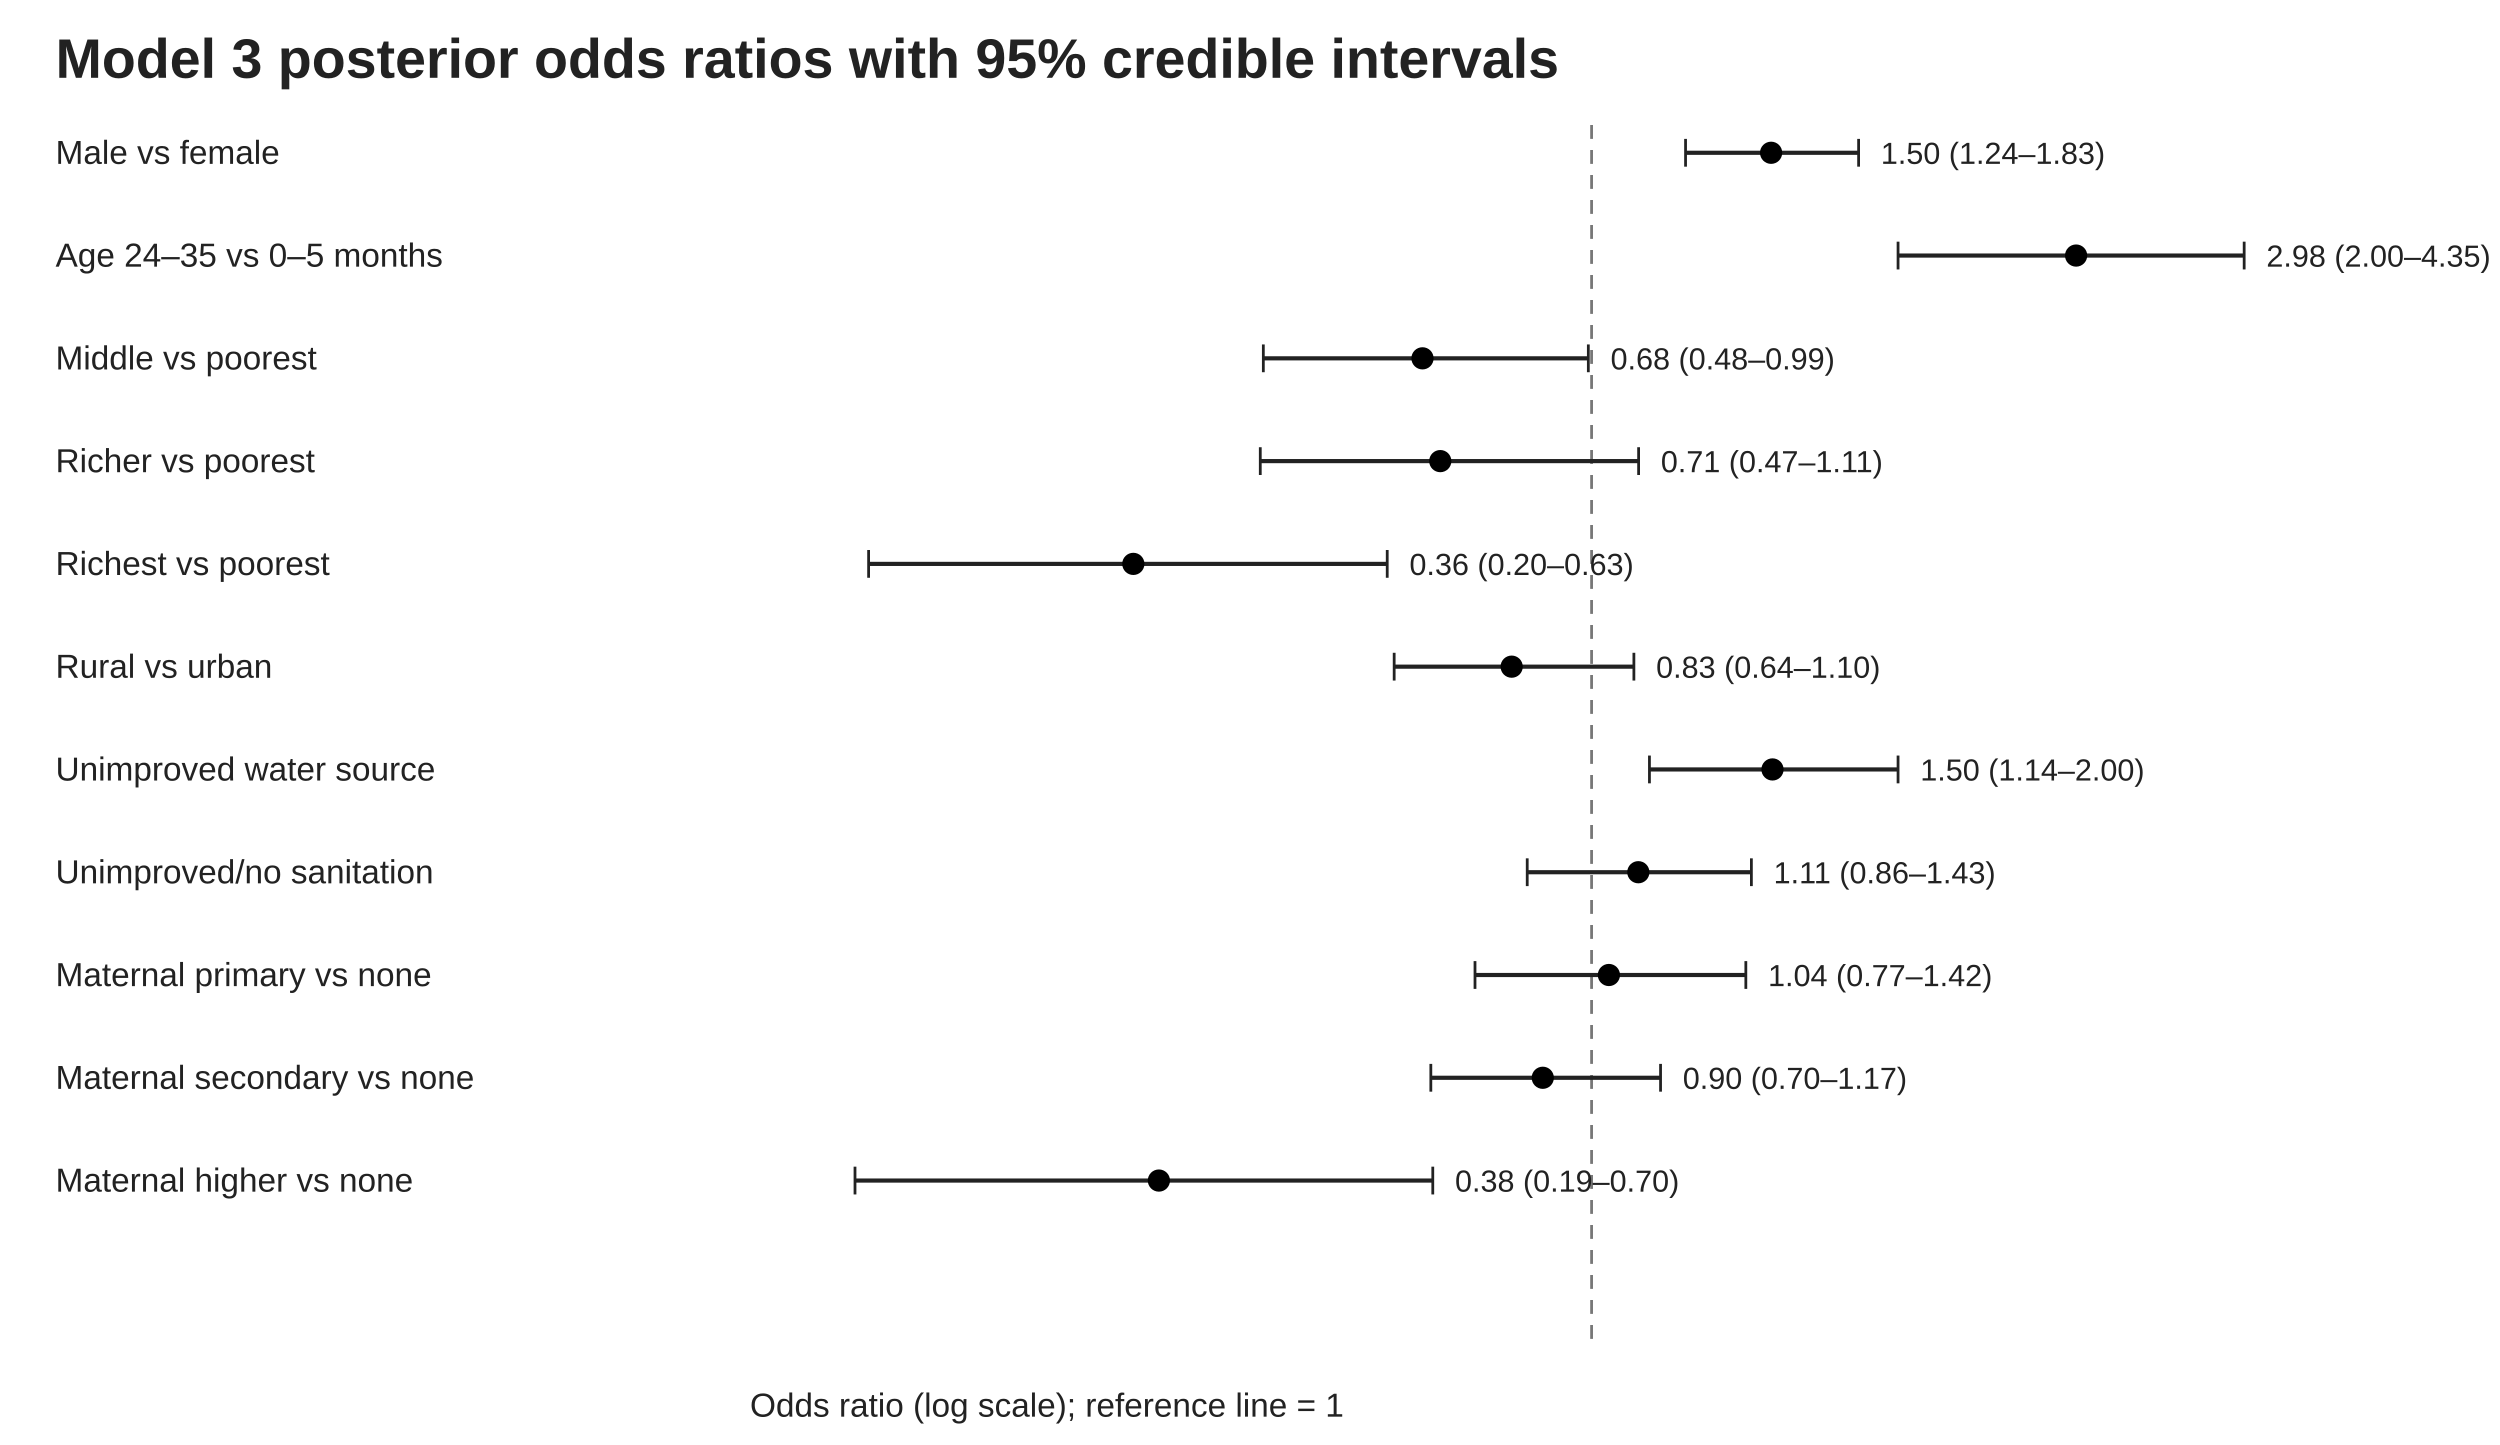
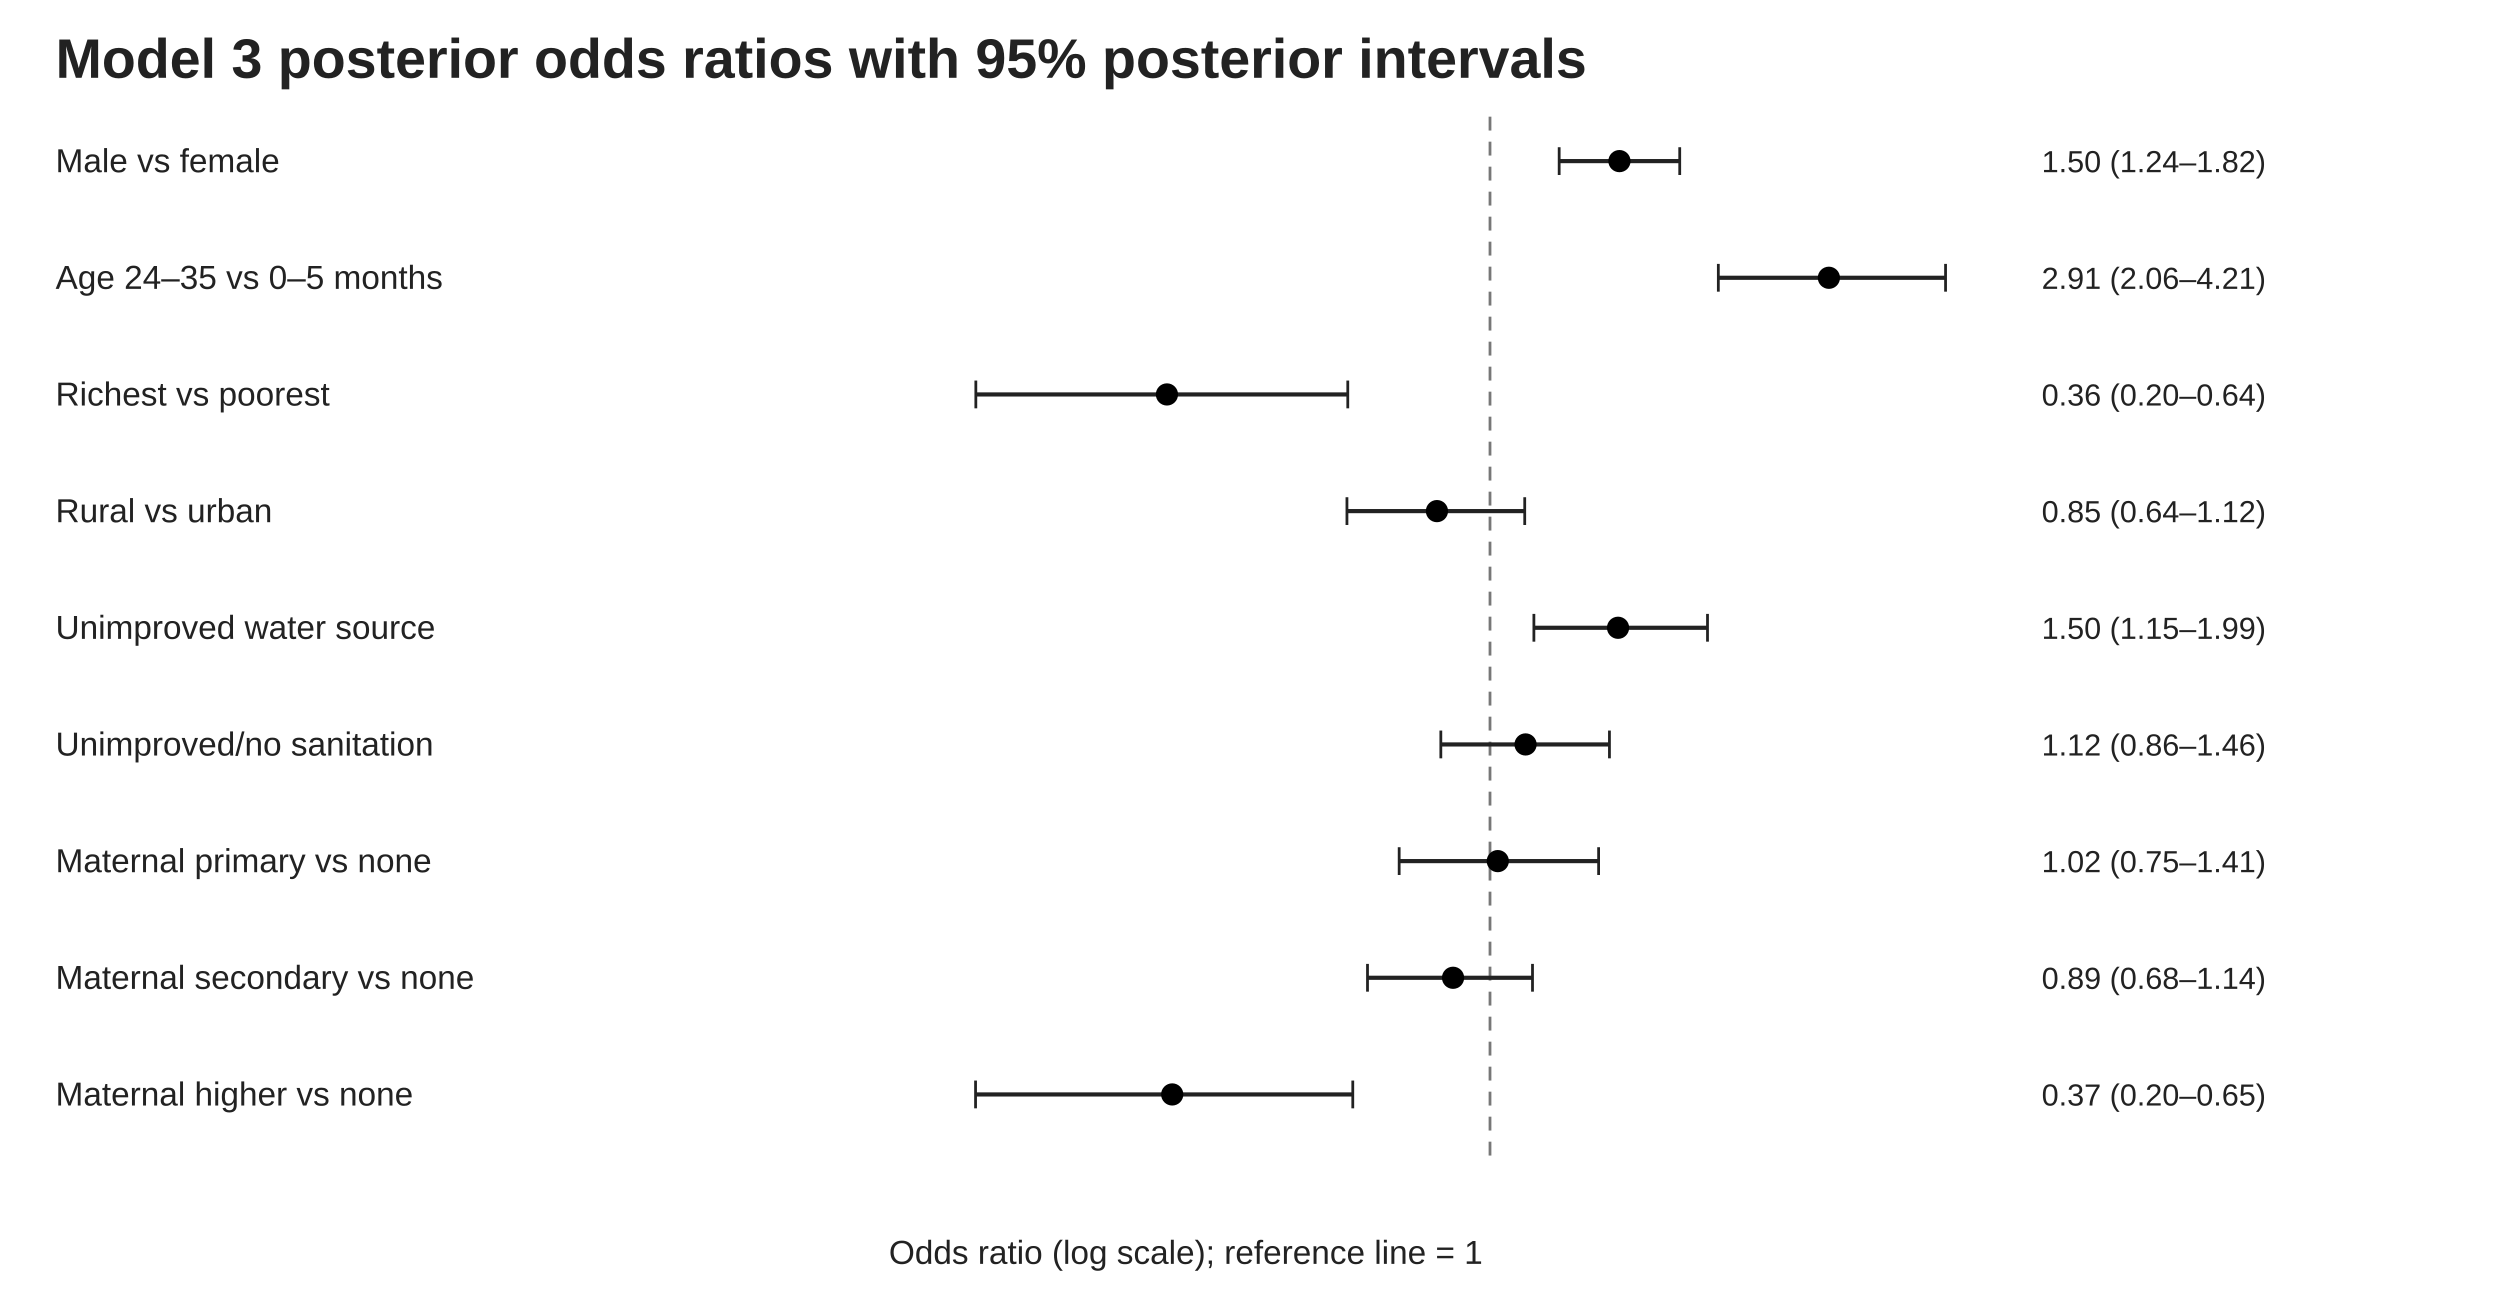
- <svg xmlns="http://www.w3.org/2000/svg" width="900" height="520" viewBox="0 0 900 520">
+ <svg xmlns="http://www.w3.org/2000/svg" width="900" height="470" viewBox="0 0 900 470">
  <style>text{font-family:Arial,sans-serif;fill:#222}.t{font-size:20px;font-weight:700}.l{font-size:12px}.v{font-size:11px}</style>
-   <text x="20" y="28" class="t">Model 3 posterior odds ratios with 95% credible intervals</text>
-   <line x1="572.972" y1="45" x2="572.972" y2="485" stroke="#777" stroke-dasharray="5 4" />
-   <text x="20" y="59" class="l">Male vs female</text>
-   <line x1="606.8" y1="55" x2="669.1" y2="55" stroke="#222" stroke-width="1.5" />
-   <line x1="606.8" y1="50" x2="606.8" y2="60" stroke="#222" />
-   <line x1="669.1" y1="50" x2="669.1" y2="60" stroke="#222" />
-   <circle cx="637.6" cy="55" r="4" />
-   <text x="677.1" y="59" class="v">1.50 (1.24–1.83)</text>
-   <text x="20" y="96" class="l">Age 24–35 vs 0–5 months</text>
-   <line x1="683.3" y1="92" x2="807.9" y2="92" stroke="#222" stroke-width="1.5" />
-   <line x1="683.3" y1="87" x2="683.3" y2="97" stroke="#222" />
-   <line x1="807.9" y1="87" x2="807.9" y2="97" stroke="#222" />
-   <circle cx="747.4" cy="92" r="4" />
-   <text x="815.9" y="96" class="v">2.98 (2.00–4.35)</text>
-   <text x="20" y="133" class="l">Middle vs poorest</text>
-   <line x1="454.8" y1="129" x2="571.8" y2="129" stroke="#222" stroke-width="1.5" />
-   <line x1="454.8" y1="124" x2="454.8" y2="134" stroke="#222" />
-   <line x1="571.8" y1="124" x2="571.8" y2="134" stroke="#222" />
-   <circle cx="512.1" cy="129" r="4" />
-   <text x="579.8" y="133" class="v">0.68 (0.48–0.99)</text>
-   <text x="20" y="170" class="l">Richer vs poorest</text>
-   <line x1="453.7" y1="166" x2="589.9" y2="166" stroke="#222" stroke-width="1.5" />
-   <line x1="453.7" y1="161" x2="453.7" y2="171" stroke="#222" />
-   <line x1="589.9" y1="161" x2="589.9" y2="171" stroke="#222" />
-   <circle cx="518.5" cy="166" r="4" />
-   <text x="597.9" y="170" class="v">0.71 (0.47–1.11)</text>
-   <text x="20" y="207" class="l">Richest vs poorest</text>
-   <line x1="312.7" y1="203" x2="499.4" y2="203" stroke="#222" stroke-width="1.5" />
-   <line x1="312.7" y1="198" x2="312.7" y2="208" stroke="#222" />
-   <line x1="499.4" y1="198" x2="499.4" y2="208" stroke="#222" />
-   <circle cx="408.0" cy="203" r="4" />
-   <text x="507.4" y="207" class="v">0.36 (0.20–0.63)</text>
-   <text x="20" y="244" class="l">Rural vs urban</text>
-   <line x1="501.9" y1="240" x2="588.2" y2="240" stroke="#222" stroke-width="1.5" />
-   <line x1="501.9" y1="235" x2="501.9" y2="245" stroke="#222" />
-   <line x1="588.2" y1="235" x2="588.2" y2="245" stroke="#222" />
-   <circle cx="544.2" cy="240" r="4" />
-   <text x="596.2" y="244" class="v">0.83 (0.64–1.10)</text>
-   <text x="20" y="281" class="l">Unimproved water source</text>
-   <line x1="593.8" y1="277" x2="683.3" y2="277" stroke="#222" stroke-width="1.5" />
-   <line x1="593.8" y1="272" x2="593.8" y2="282" stroke="#222" />
-   <line x1="683.3" y1="272" x2="683.3" y2="282" stroke="#222" />
-   <circle cx="638.1" cy="277" r="4" />
-   <text x="691.3" y="281" class="v">1.50 (1.14–2.00)</text>
-   <text x="20" y="318" class="l">Unimproved/no sanitation</text>
-   <line x1="549.8" y1="314" x2="630.5" y2="314" stroke="#222" stroke-width="1.5" />
-   <line x1="549.8" y1="309" x2="549.8" y2="319" stroke="#222" />
-   <line x1="630.5" y1="309" x2="630.5" y2="319" stroke="#222" />
-   <circle cx="589.8" cy="314" r="4" />
-   <text x="638.5" y="318" class="v">1.11 (0.86–1.43)</text>
-   <text x="20" y="355" class="l">Maternal primary vs none</text>
-   <line x1="531.0" y1="351" x2="628.5" y2="351" stroke="#222" stroke-width="1.5" />
-   <line x1="531.0" y1="346" x2="531.0" y2="356" stroke="#222" />
-   <line x1="628.5" y1="346" x2="628.5" y2="356" stroke="#222" />
-   <circle cx="579.2" cy="351" r="4" />
-   <text x="636.5" y="355" class="v">1.04 (0.77–1.42)</text>
-   <text x="20" y="392" class="l">Maternal secondary vs none</text>
-   <line x1="515.1" y1="388" x2="597.8" y2="388" stroke="#222" stroke-width="1.5" />
-   <line x1="515.1" y1="383" x2="515.1" y2="393" stroke="#222" />
-   <line x1="597.8" y1="383" x2="597.8" y2="393" stroke="#222" />
-   <circle cx="555.4" cy="388" r="4" />
-   <text x="605.8" y="392" class="v">0.90 (0.70–1.17)</text>
-   <text x="20" y="429" class="l">Maternal higher vs none</text>
-   <line x1="307.8" y1="425" x2="515.8" y2="425" stroke="#222" stroke-width="1.5" />
-   <line x1="307.8" y1="420" x2="307.8" y2="430" stroke="#222" />
-   <line x1="515.8" y1="420" x2="515.8" y2="430" stroke="#222" />
-   <circle cx="417.2" cy="425" r="4" />
-   <text x="523.8" y="429" class="v">0.38 (0.19–0.70)</text>
-   <text x="270" y="510" class="l">Odds ratio (log scale); reference line = 1</text>
+   <text x="20.0" y="28.0" class="t">Model 3 posterior odds ratios with 95% posterior intervals</text>
+   <line x1="536.4" y1="42" x2="536.4" y2="420" stroke="#777" stroke-dasharray="5 4" />
+   <text x="20.0" y="62.0" class="l">Male vs female</text>
+   <line x1="561.3" y1="58" x2="604.7" y2="58" stroke="#222" stroke-width="1.5" />
+   <line x1="561.3" y1="53" x2="561.3" y2="63" stroke="#222" />
+   <line x1="604.7" y1="53" x2="604.7" y2="63" stroke="#222" />
+   <circle cx="583.0" cy="58" r="4" />
+   <text x="735.0" y="62.0" class="v">1.50 (1.24–1.82)</text>
+   <text x="20.0" y="104.0" class="l">Age 24–35 vs 0–5 months</text>
+   <line x1="618.6" y1="100" x2="700.4" y2="100" stroke="#222" stroke-width="1.5" />
+   <line x1="618.6" y1="95" x2="618.6" y2="105" stroke="#222" />
+   <line x1="700.4" y1="95" x2="700.4" y2="105" stroke="#222" />
+   <circle cx="658.4" cy="100" r="4" />
+   <text x="735.0" y="104.0" class="v">2.91 (2.06–4.21)</text>
+   <text x="20.0" y="146.0" class="l">Richest vs poorest</text>
+   <line x1="351.3" y1="142" x2="485.2" y2="142" stroke="#222" stroke-width="1.5" />
+   <line x1="351.3" y1="137" x2="351.3" y2="147" stroke="#222" />
+   <line x1="485.2" y1="137" x2="485.2" y2="147" stroke="#222" />
+   <circle cx="420.1" cy="142" r="4" />
+   <text x="735.0" y="146.0" class="v">0.36 (0.20–0.64)</text>
+   <text x="20.0" y="188.0" class="l">Rural vs urban</text>
+   <line x1="484.9" y1="184" x2="548.9" y2="184" stroke="#222" stroke-width="1.5" />
+   <line x1="484.9" y1="179" x2="484.9" y2="189" stroke="#222" />
+   <line x1="548.9" y1="179" x2="548.9" y2="189" stroke="#222" />
+   <circle cx="517.3" cy="184" r="4" />
+   <text x="735.0" y="188.0" class="v">0.85 (0.64–1.12)</text>
+   <text x="20.0" y="230.0" class="l">Unimproved water source</text>
+   <line x1="552.2" y1="226" x2="614.7" y2="226" stroke="#222" stroke-width="1.5" />
+   <line x1="552.2" y1="221" x2="552.2" y2="231" stroke="#222" />
+   <line x1="614.7" y1="221" x2="614.7" y2="231" stroke="#222" />
+   <circle cx="582.5" cy="226" r="4" />
+   <text x="735.0" y="230.0" class="v">1.50 (1.15–1.99)</text>
+   <text x="20.0" y="272.0" class="l">Unimproved/no sanitation</text>
+   <line x1="518.7" y1="268" x2="579.4" y2="268" stroke="#222" stroke-width="1.5" />
+   <line x1="518.7" y1="263" x2="518.7" y2="273" stroke="#222" />
+   <line x1="579.4" y1="263" x2="579.4" y2="273" stroke="#222" />
+   <circle cx="549.2" cy="268" r="4" />
+   <text x="735.0" y="272.0" class="v">1.12 (0.86–1.46)</text>
+   <text x="20.0" y="314.0" class="l">Maternal primary vs none</text>
+   <line x1="503.7" y1="310" x2="575.5" y2="310" stroke="#222" stroke-width="1.5" />
+   <line x1="503.7" y1="305" x2="503.7" y2="315" stroke="#222" />
+   <line x1="575.5" y1="305" x2="575.5" y2="315" stroke="#222" />
+   <circle cx="539.2" cy="310" r="4" />
+   <text x="735.0" y="314.0" class="v">1.02 (0.75–1.41)</text>
+   <text x="20.0" y="356.0" class="l">Maternal secondary vs none</text>
+   <line x1="492.3" y1="352" x2="551.7" y2="352" stroke="#222" stroke-width="1.5" />
+   <line x1="492.3" y1="347" x2="492.3" y2="357" stroke="#222" />
+   <line x1="551.7" y1="347" x2="551.7" y2="357" stroke="#222" />
+   <circle cx="523.1" cy="352" r="4" />
+   <text x="735.0" y="356.0" class="v">0.89 (0.68–1.14)</text>
+   <text x="20.0" y="398.0" class="l">Maternal higher vs none</text>
+   <line x1="351.2" y1="394" x2="487.0" y2="394" stroke="#222" stroke-width="1.5" />
+   <line x1="351.2" y1="389" x2="351.2" y2="399" stroke="#222" />
+   <line x1="487.0" y1="389" x2="487.0" y2="399" stroke="#222" />
+   <circle cx="422.0" cy="394" r="4" />
+   <text x="735.0" y="398.0" class="v">0.37 (0.20–0.65)</text>
+   <text x="320.0" y="455.0" class="l">Odds ratio (log scale); reference line = 1</text>
</svg>
